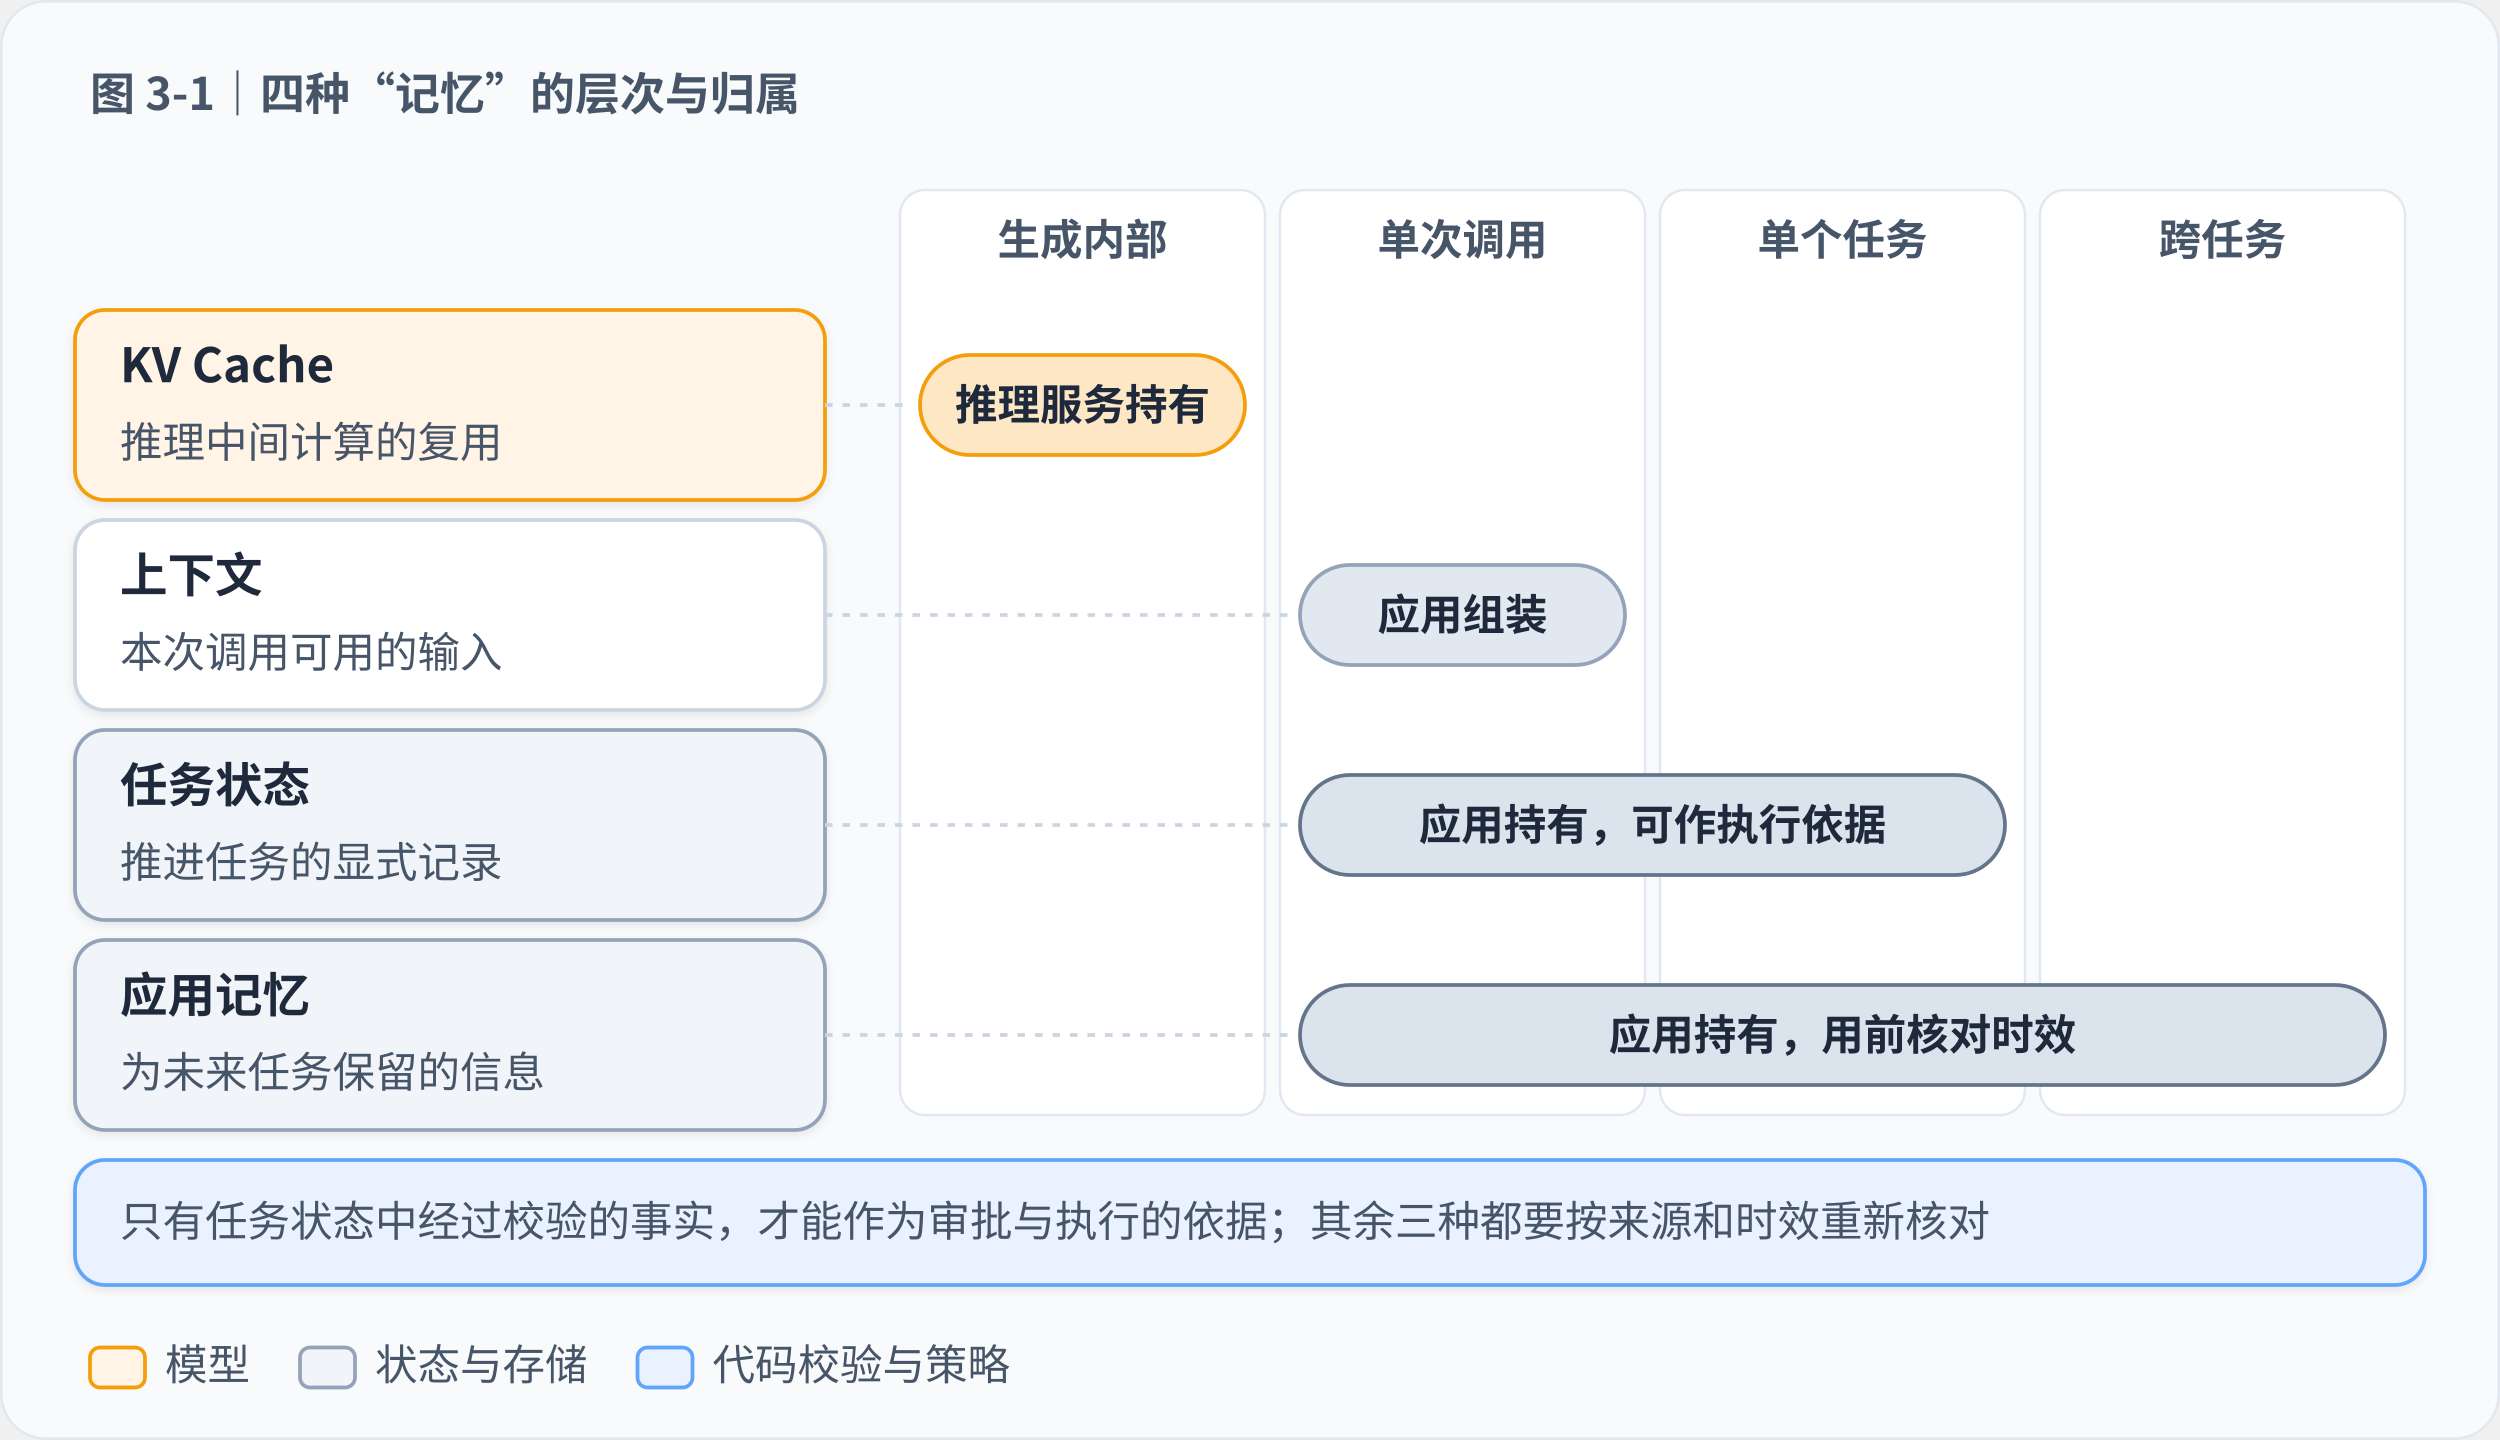
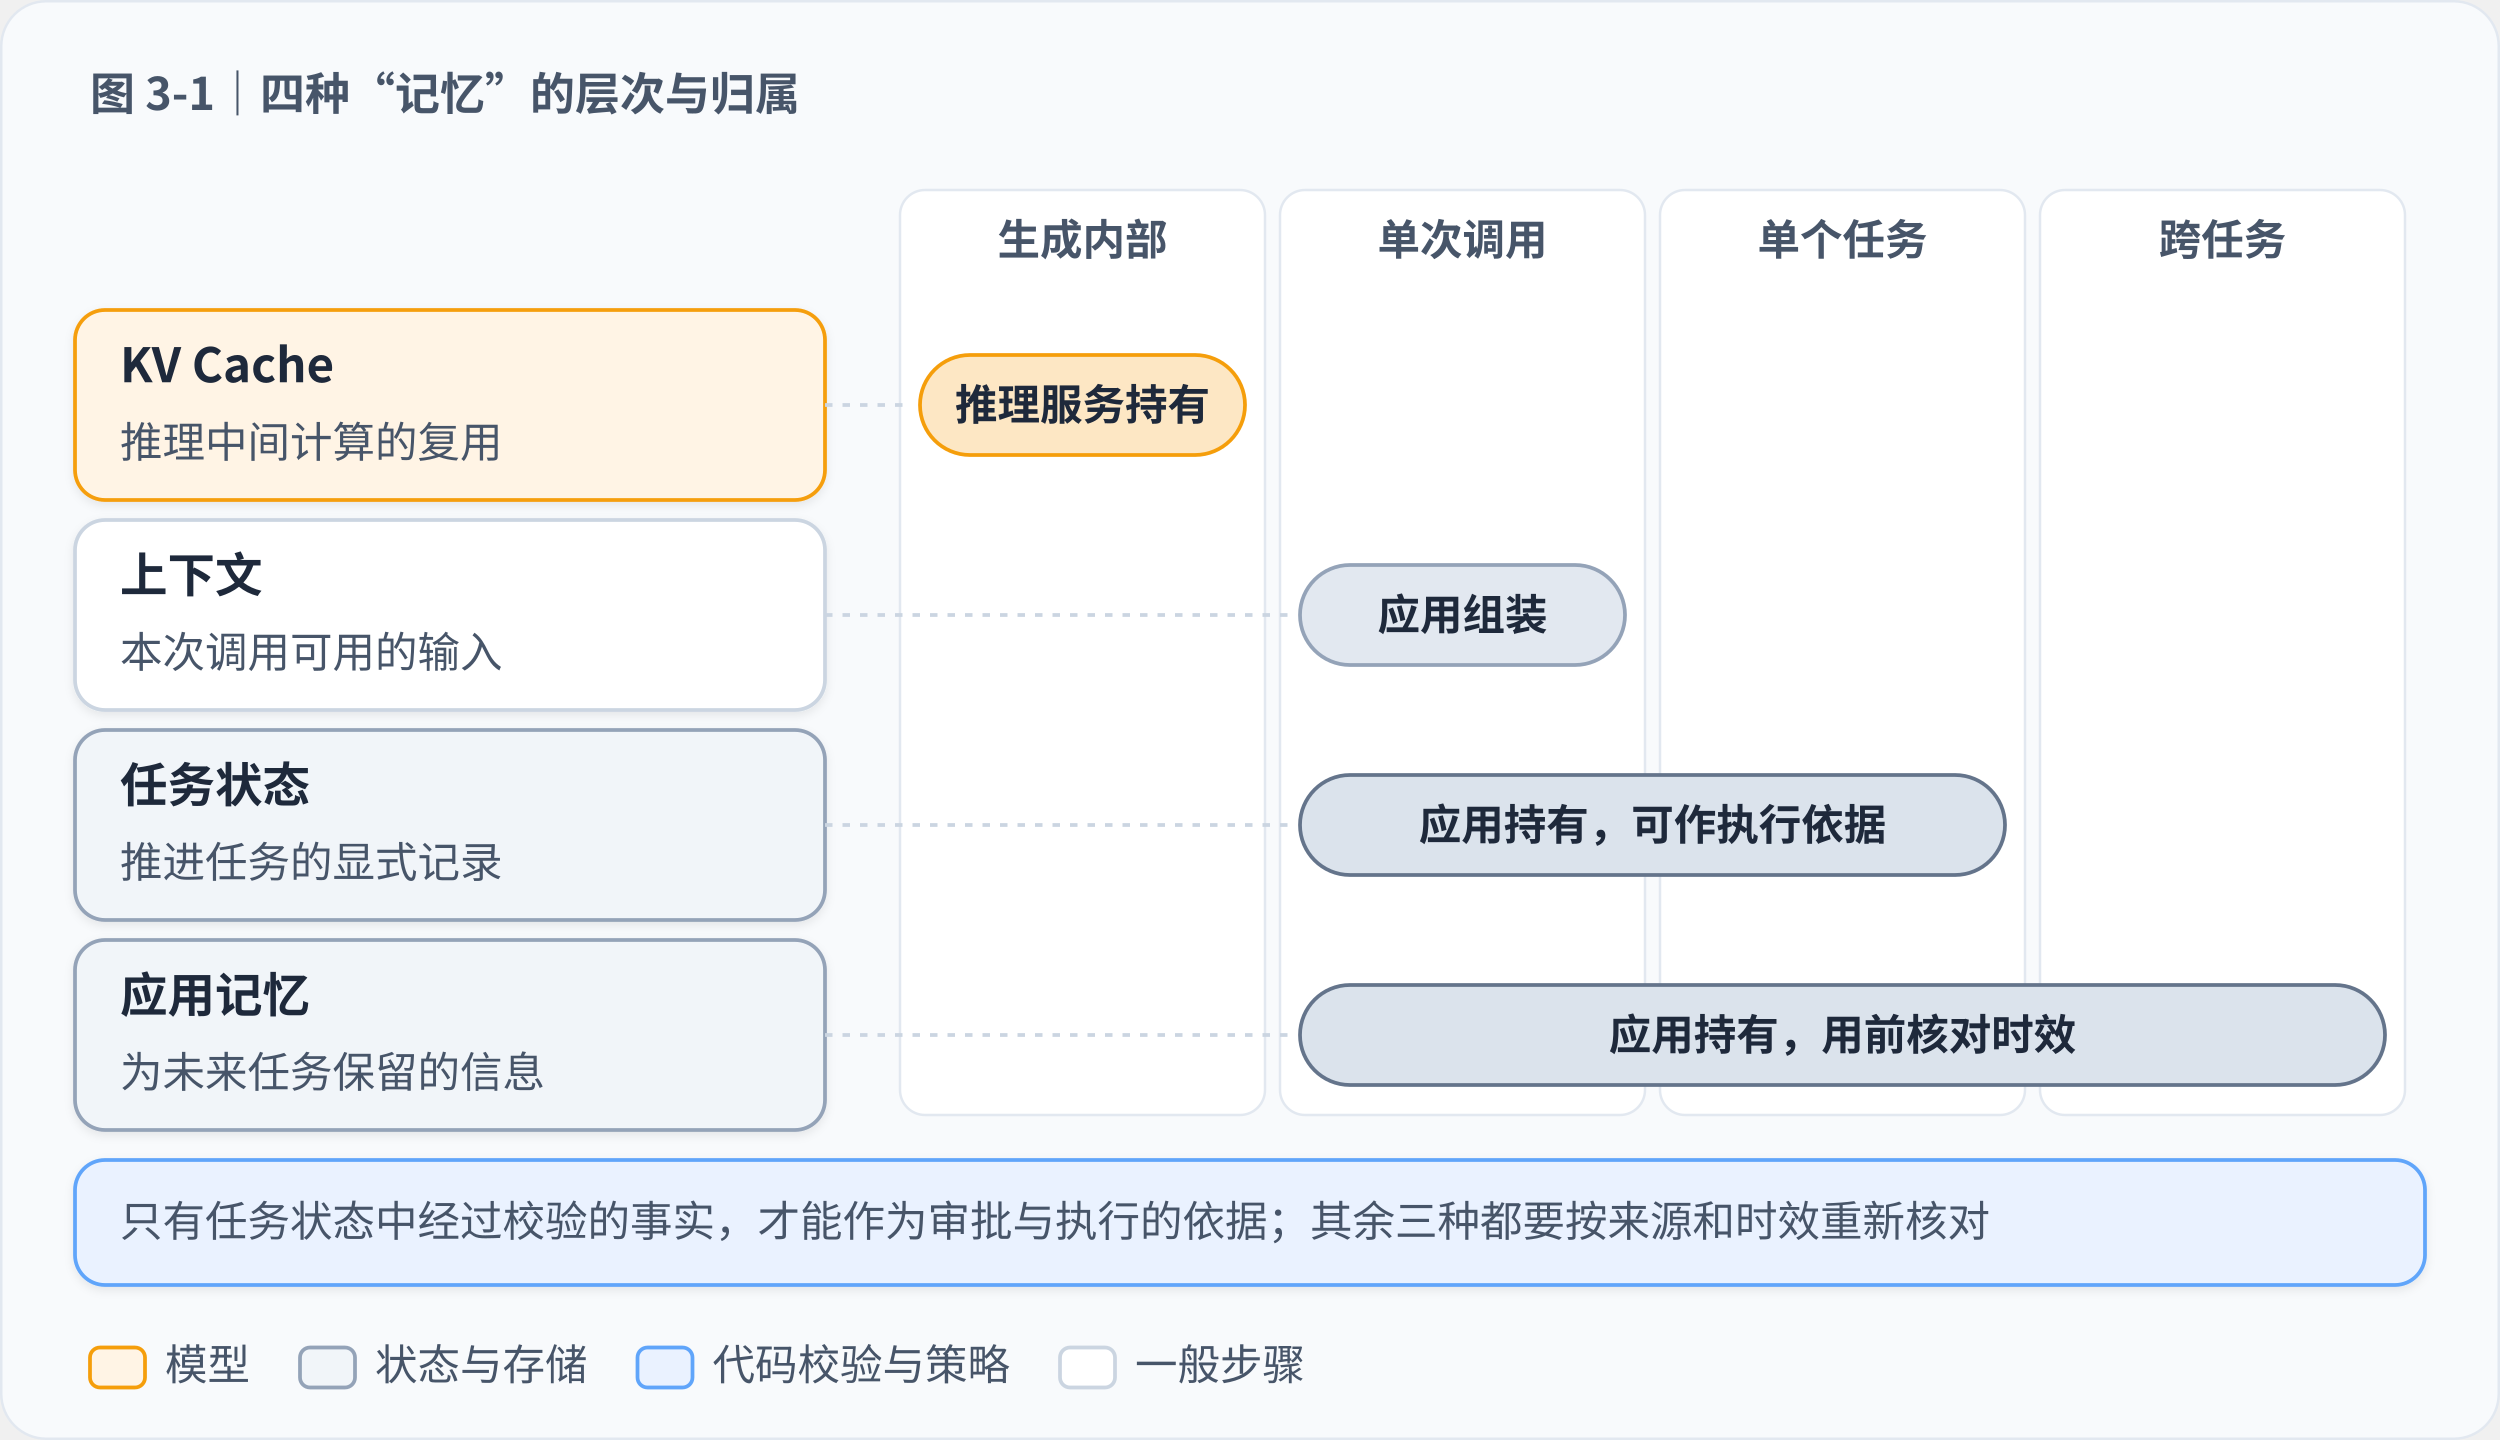
<svg xmlns="http://www.w3.org/2000/svg" width="1000" height="576" viewBox="0 0 1000 576" role="img" aria-labelledby="t d">
  <defs>
    <filter id="sh" x="-10%" y="-10%" width="120%" height="130%">
      <feDropShadow dx="0" dy="1.5" stdDeviation="2" flood-color="#0f172a" flood-opacity="0.08" />
    </filter>
    <marker id="ah-main" viewBox="0 0 10 10" refX="8.5" refY="5" markerWidth="7" markerHeight="7" orient="auto-start-reverse">
      <path d="M0,0.8 L9.5,5 L0,9.2 z" fill="#334155" />
    </marker>
    <marker id="ah-flow" viewBox="0 0 10 10" refX="8.5" refY="5" markerWidth="7" markerHeight="7" orient="auto-start-reverse">
      <path d="M0,0.8 L9.5,5 L0,9.2 z" fill="#64748b" />
    </marker>
    <marker id="ah-loop" viewBox="0 0 10 10" refX="8.5" refY="5" markerWidth="7" markerHeight="7" orient="auto-start-reverse">
      <path d="M0,0.8 L9.5,5 L0,9.2 z" fill="#64748b" />
    </marker>
    <marker id="ah-fail" viewBox="0 0 10 10" refX="8.5" refY="5" markerWidth="7" markerHeight="7" orient="auto-start-reverse">
      <path d="M0,0.8 L9.5,5 L0,9.2 z" fill="#dc2626" />
    </marker>
    <marker id="ah-ok" viewBox="0 0 10 10" refX="8.5" refY="5" markerWidth="7" markerHeight="7" orient="auto-start-reverse">
      <path d="M0,0.8 L9.5,5 L0,9.2 z" fill="#0f766e" />
    </marker>
    <marker id="ah-model" viewBox="0 0 10 10" refX="8.5" refY="5" markerWidth="7" markerHeight="7" orient="auto-start-reverse">
      <path d="M0,0.8 L9.5,5 L0,9.2 z" fill="#d97706" />
    </marker>
  </defs>
  <rect x="0.5" y="0.5" width="999" height="575" rx="18" fill="#f8fafc" stroke="#e2e8f0" />
  <text x="36.0" y="44.0" font-family="'PingFang SC','Microsoft YaHei','Noto Sans CJK SC','Source Han Sans SC',sans-serif" font-size="18" font-weight="600" fill="#475569" text-anchor="start">图 3-1｜四种“记忆”的层次与归属</text>
  <rect x="360" y="76" width="146" height="370" rx="10" fill="#ffffff" stroke="#e2e8f0" />
  <text x="433.0" y="102.0" font-family="'PingFang SC','Microsoft YaHei','Noto Sans CJK SC','Source Han Sans SC',sans-serif" font-size="17" font-weight="600" fill="#475569" text-anchor="middle">生成内部</text>
  <rect x="512" y="76" width="146" height="370" rx="10" fill="#ffffff" stroke="#e2e8f0" />
  <text x="585.0" y="102.0" font-family="'PingFang SC','Microsoft YaHei','Noto Sans CJK SC','Source Han Sans SC',sans-serif" font-size="17" font-weight="600" fill="#475569" text-anchor="middle">单次调用</text>
  <rect x="664" y="76" width="146" height="370" rx="10" fill="#ffffff" stroke="#e2e8f0" />
  <text x="737.0" y="102.0" font-family="'PingFang SC','Microsoft YaHei','Noto Sans CJK SC','Source Han Sans SC',sans-serif" font-size="17" font-weight="600" fill="#475569" text-anchor="middle">单个任务</text>
  <rect x="816" y="76" width="146" height="370" rx="10" fill="#ffffff" stroke="#e2e8f0" />
  <text x="889.0" y="102.0" font-family="'PingFang SC','Microsoft YaHei','Noto Sans CJK SC','Source Han Sans SC',sans-serif" font-size="17" font-weight="600" fill="#475569" text-anchor="middle">跨任务</text>
  <rect x="30" y="124" width="300" height="76" rx="12" fill="#fff4e5" stroke="#f59e0b" stroke-width="1.5" filter="url(#sh)" />
  <text x="48.0" y="152.9" font-family="'PingFang SC','Microsoft YaHei','Noto Sans CJK SC','Source Han Sans SC',sans-serif" font-size="19" font-weight="600" fill="#1e293b" text-anchor="start">KV Cache</text>
  <text x="48.0" y="183.0" font-family="'PingFang SC','Microsoft YaHei','Noto Sans CJK SC','Source Han Sans SC',sans-serif" font-size="17" font-weight="normal" fill="#475569" text-anchor="start">推理中间计算的复用</text>
  <rect x="368" y="142" width="130" height="40" rx="20" fill="#fde7c4" stroke="#f59e0b" stroke-width="1.5" />
  <text x="433.0" y="168.0" font-family="'PingFang SC','Microsoft YaHei','Noto Sans CJK SC','Source Han Sans SC',sans-serif" font-size="17" font-weight="600" fill="#1e293b" text-anchor="middle">推理服务持有</text>
  <path d="M330,162.0 L364,162.0" stroke="#cbd5e1" stroke-width="1.5" stroke-dasharray="3 4" />
  <rect x="30" y="208" width="300" height="76" rx="12" fill="#ffffff" stroke="#cbd5e1" stroke-width="1.5" filter="url(#sh)" />
  <text x="48.0" y="236.9" font-family="'PingFang SC','Microsoft YaHei','Noto Sans CJK SC','Source Han Sans SC',sans-serif" font-size="19" font-weight="600" fill="#1e293b" text-anchor="start">上下文</text>
  <text x="48.0" y="267.0" font-family="'PingFang SC','Microsoft YaHei','Noto Sans CJK SC','Source Han Sans SC',sans-serif" font-size="17" font-weight="normal" fill="#475569" text-anchor="start">本次调用可用的输入</text>
  <rect x="520" y="226" width="130" height="40" rx="20" fill="#e2e8f0" stroke="#94a3b8" stroke-width="1.5" />
  <text x="585.0" y="252.0" font-family="'PingFang SC','Microsoft YaHei','Noto Sans CJK SC','Source Han Sans SC',sans-serif" font-size="17" font-weight="600" fill="#1e293b" text-anchor="middle">应用组装</text>
  <path d="M330,246.0 L516,246.0" stroke="#cbd5e1" stroke-width="1.5" stroke-dasharray="3 4" />
  <rect x="30" y="292" width="300" height="76" rx="12" fill="#f1f5f9" stroke="#94a3b8" stroke-width="1.5" filter="url(#sh)" />
  <text x="48.0" y="320.9" font-family="'PingFang SC','Microsoft YaHei','Noto Sans CJK SC','Source Han Sans SC',sans-serif" font-size="19" font-weight="600" fill="#1e293b" text-anchor="start">任务状态</text>
  <text x="48.0" y="351.0" font-family="'PingFang SC','Microsoft YaHei','Noto Sans CJK SC','Source Han Sans SC',sans-serif" font-size="17" font-weight="normal" fill="#475569" text-anchor="start">推进任务的显式记录</text>
  <rect x="520" y="310" width="282" height="40" rx="20" fill="#dbe3ec" stroke="#64748b" stroke-width="1.5" />
  <text x="661.0" y="336.0" font-family="'PingFang SC','Microsoft YaHei','Noto Sans CJK SC','Source Han Sans SC',sans-serif" font-size="17" font-weight="600" fill="#1e293b" text-anchor="middle">应用持有，可作执行依据</text>
  <path d="M330,330.0 L516,330.0" stroke="#cbd5e1" stroke-width="1.5" stroke-dasharray="3 4" />
  <rect x="30" y="376" width="300" height="76" rx="12" fill="#f1f5f9" stroke="#94a3b8" stroke-width="1.5" filter="url(#sh)" />
  <text x="48.0" y="404.9" font-family="'PingFang SC','Microsoft YaHei','Noto Sans CJK SC','Source Han Sans SC',sans-serif" font-size="19" font-weight="600" fill="#1e293b" text-anchor="start">应用记忆</text>
  <text x="48.0" y="435.0" font-family="'PingFang SC','Microsoft YaHei','Noto Sans CJK SC','Source Han Sans SC',sans-serif" font-size="17" font-weight="normal" fill="#475569" text-anchor="start">为未来任务保留的信息</text>
  <rect x="520" y="394" width="434" height="40" rx="20" fill="#dbe3ec" stroke="#64748b" stroke-width="1.5" />
  <text x="737.0" y="420.0" font-family="'PingFang SC','Microsoft YaHei','Noto Sans CJK SC','Source Han Sans SC',sans-serif" font-size="17" font-weight="600" fill="#1e293b" text-anchor="middle">应用持有，用前核对时效</text>
  <path d="M330,414.0 L516,414.0" stroke="#cbd5e1" stroke-width="1.5" stroke-dasharray="3 4" />
  <rect x="30" y="464" width="940" height="50" rx="12" fill="#eaf2ff" stroke="#60a5fa" stroke-width="1.5" filter="url(#sh)" />
  <text x="48.0" y="494.6" font-family="'PingFang SC','Microsoft YaHei','Noto Sans CJK SC','Source Han Sans SC',sans-serif" font-size="17" font-weight="normal" fill="#475569" text-anchor="start">只有任务状态中经过校验的事实，才能作为审批与执行的依据；其余三种都要按来源和时效重新核对</text>
  <rect x="36" y="539" width="22" height="16" rx="4" fill="#fff4e5" stroke="#f59e0b" stroke-width="1.5" />
  <text x="66.0" y="552.0" font-family="'PingFang SC','Microsoft YaHei','Noto Sans CJK SC','Source Han Sans SC',sans-serif" font-size="17" font-weight="normal" fill="#475569" text-anchor="start">模型</text>
  <rect x="120.0" y="539" width="22" height="16" rx="4" fill="#f1f5f9" stroke="#94a3b8" stroke-width="1.5" />
  <text x="150.0" y="552.0" font-family="'PingFang SC','Microsoft YaHei','Noto Sans CJK SC','Source Han Sans SC',sans-serif" font-size="17" font-weight="normal" fill="#475569" text-anchor="start">状态与存储</text>
  <rect x="255.0" y="539" width="22" height="16" rx="4" fill="#eaf2ff" stroke="#60a5fa" stroke-width="1.5" />
  <text x="285.0" y="552.0" font-family="'PingFang SC','Microsoft YaHei','Noto Sans CJK SC','Source Han Sans SC',sans-serif" font-size="17" font-weight="normal" fill="#475569" text-anchor="start">代码校验与策略</text>
+   <rect x="424.0" y="539" width="22" height="16" rx="4" fill="#ffffff" stroke="#cbd5e1" stroke-width="1.5" />
+   <text x="454.0" y="552.0" font-family="'PingFang SC','Microsoft YaHei','Noto Sans CJK SC','Source Han Sans SC',sans-serif" font-size="17" font-weight="normal" fill="#475569" text-anchor="start">一般步骤</text>
</svg>
